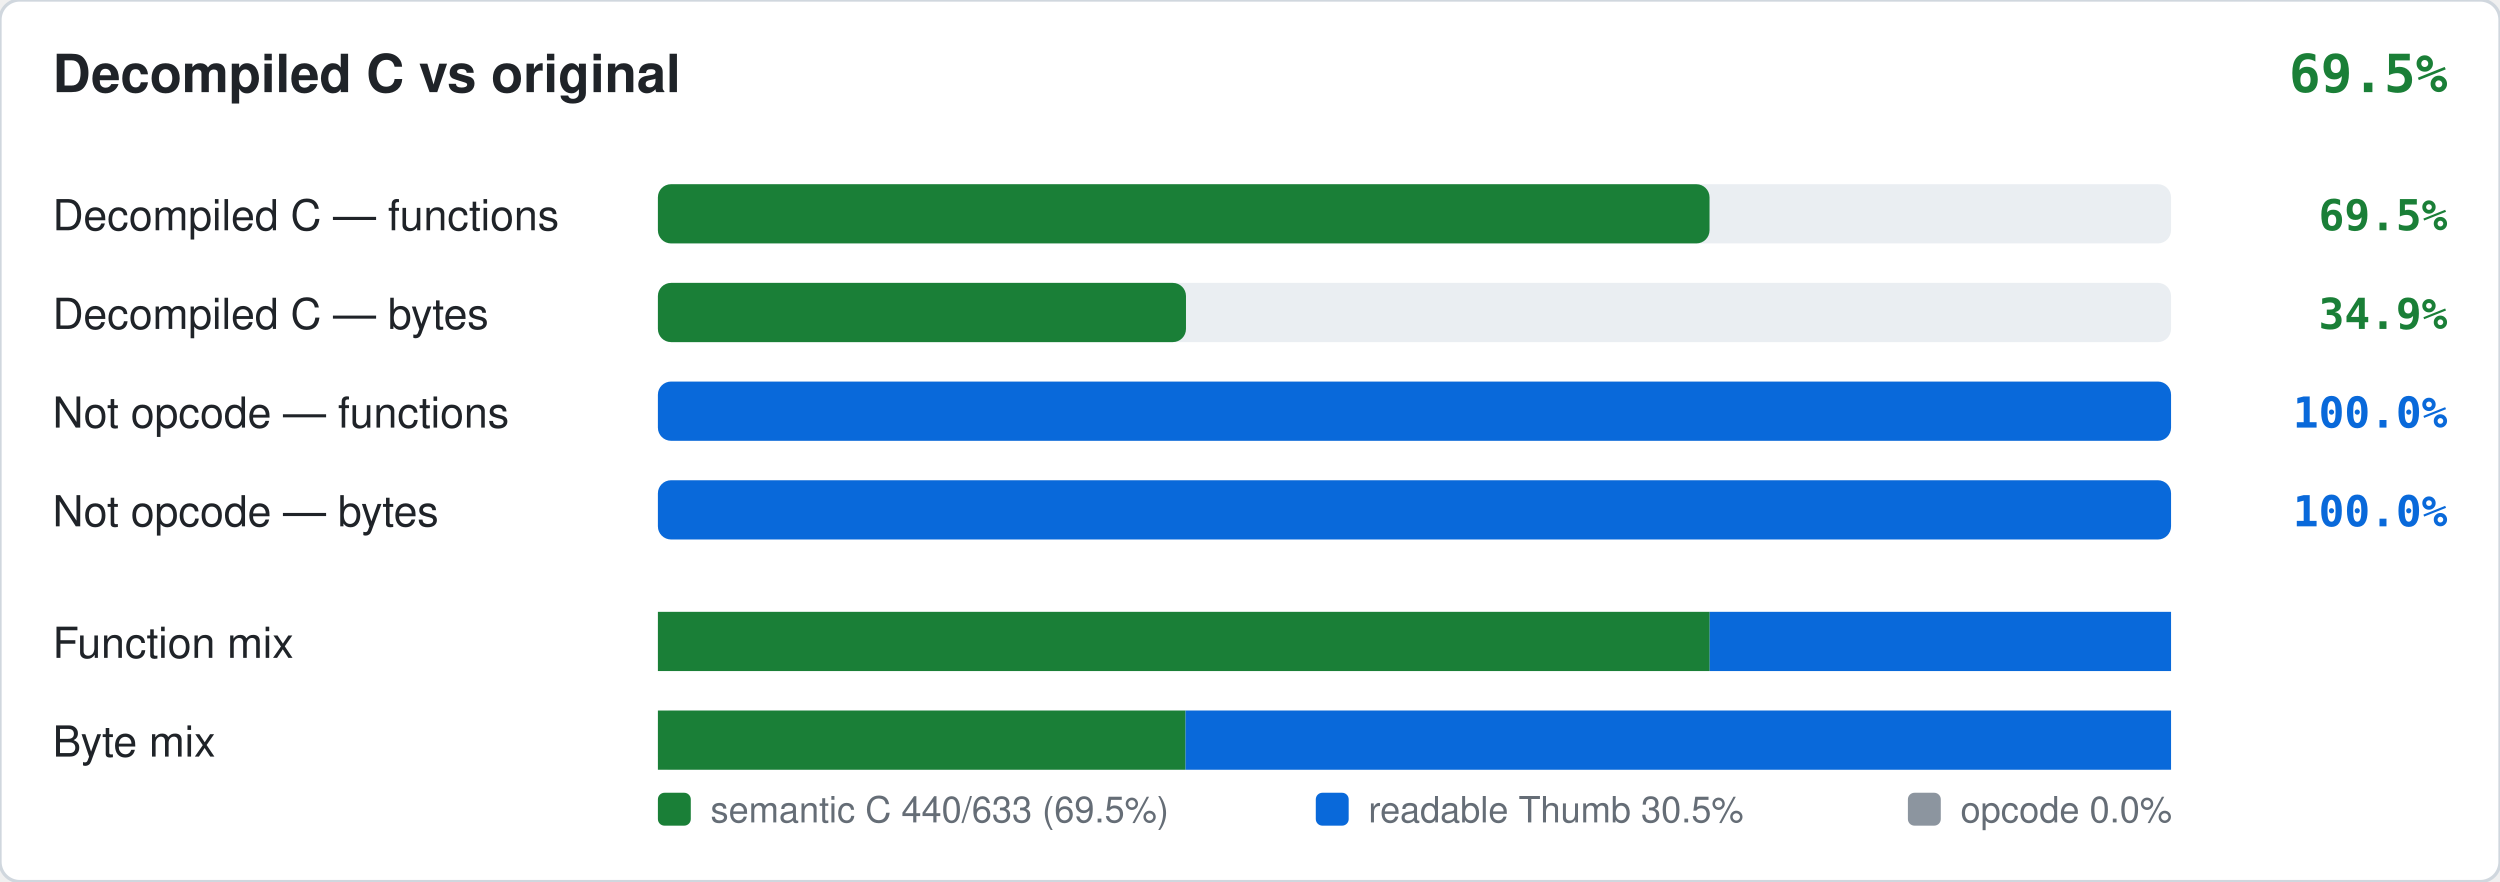
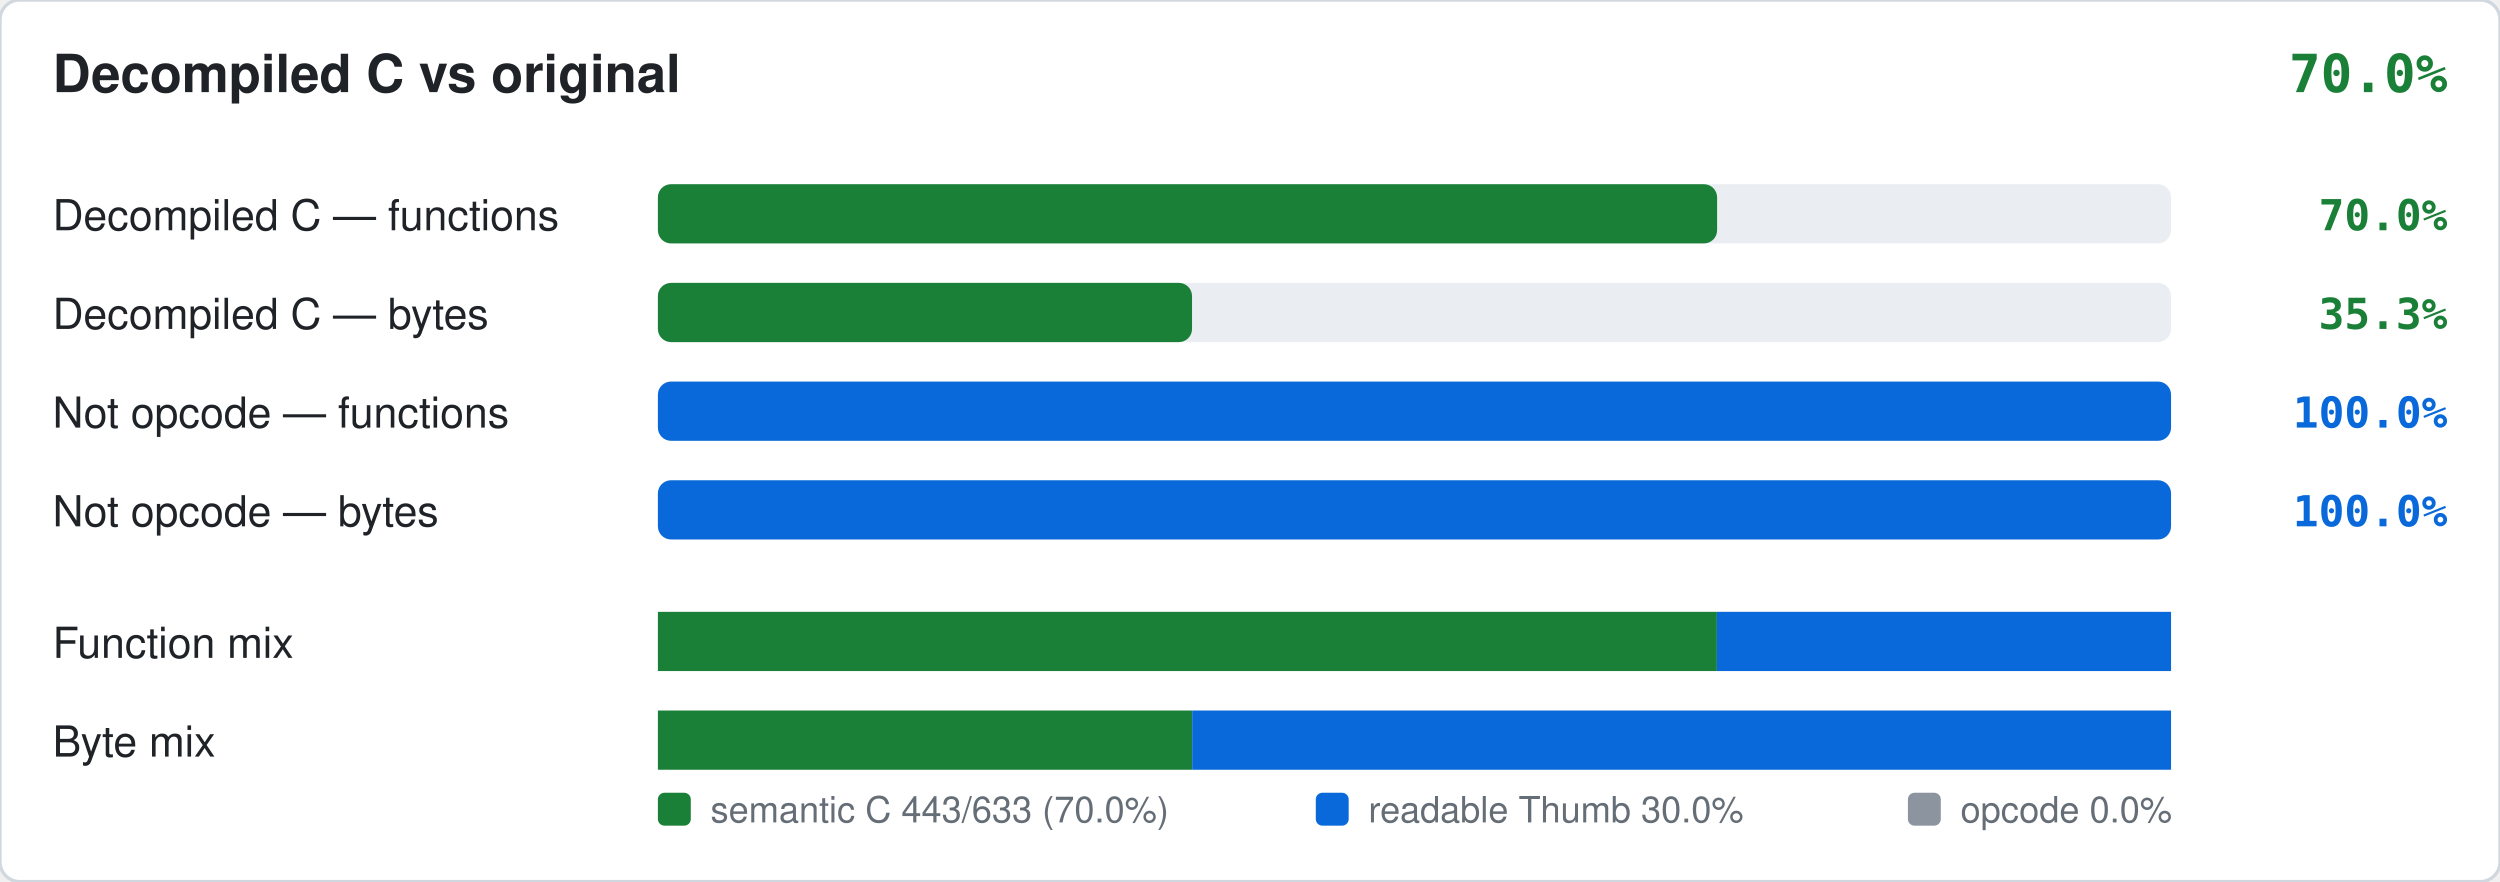
- <svg xmlns="http://www.w3.org/2000/svg" width="760" height="268" viewBox="0 0 760 268" role="img" aria-label="Decompiled C 69.5% functions, 34.9% bytes (440/633, 31,480/90,272)">
+ <svg xmlns="http://www.w3.org/2000/svg" width="760" height="268" viewBox="0 0 760 268" role="img" aria-label="Decompiled C 70.0% functions, 35.3% bytes (443/633, 31,876/90,272)">
  <rect width="760" height="268" rx="6" fill="#ffffff" stroke="#d0d7de" />
  <text x="16" y="28" font-family="-apple-system,BlinkMacSystemFont,Segoe UI,Helvetica,Arial,sans-serif" font-size="16" font-weight="600" fill="#1f2328">Decompiled C vs original</text>
-   <text x="744" y="28" text-anchor="end" font-family="ui-monospace,SFMono-Regular,Menlo,Consolas,monospace" font-size="16" font-weight="700" fill="#1a7f37">69.5%</text>
+   <text x="744" y="28" text-anchor="end" font-family="ui-monospace,SFMono-Regular,Menlo,Consolas,monospace" font-size="16" font-weight="700" fill="#1a7f37">70.0%</text>
  <text x="16" y="70" font-family="-apple-system,BlinkMacSystemFont,Segoe UI,Helvetica,Arial,sans-serif" font-size="13" fill="#1f2328">Decompiled C — functions</text>
  <rect x="200.00" y="56.00" width="460.00" height="18.00" rx="4" fill="#eaeef2" />
-   <rect x="200.00" y="56.00" width="319.70" height="18.00" rx="4" fill="#1a7f37" />
-   <text x="744" y="70" text-anchor="end" font-family="ui-monospace,SFMono-Regular,Menlo,Consolas,monospace" font-size="13" font-weight="700" fill="#1a7f37">69.5%</text>
+   <rect x="200.00" y="56.00" width="322.00" height="18.00" rx="4" fill="#1a7f37" />
+   <text x="744" y="70" text-anchor="end" font-family="ui-monospace,SFMono-Regular,Menlo,Consolas,monospace" font-size="13" font-weight="700" fill="#1a7f37">70.0%</text>
  <text x="16" y="100" font-family="-apple-system,BlinkMacSystemFont,Segoe UI,Helvetica,Arial,sans-serif" font-size="13" fill="#1f2328">Decompiled C — bytes</text>
  <rect x="200.00" y="86.00" width="460.00" height="18.00" rx="4" fill="#eaeef2" />
-   <rect x="200.00" y="86.00" width="160.54" height="18.00" rx="4" fill="#1a7f37" />
-   <text x="744" y="100" text-anchor="end" font-family="ui-monospace,SFMono-Regular,Menlo,Consolas,monospace" font-size="13" font-weight="700" fill="#1a7f37">34.9%</text>
+   <rect x="200.00" y="86.00" width="162.38" height="18.00" rx="4" fill="#1a7f37" />
+   <text x="744" y="100" text-anchor="end" font-family="ui-monospace,SFMono-Regular,Menlo,Consolas,monospace" font-size="13" font-weight="700" fill="#1a7f37">35.3%</text>
  <text x="16" y="130" font-family="-apple-system,BlinkMacSystemFont,Segoe UI,Helvetica,Arial,sans-serif" font-size="13" fill="#1f2328">Not opcode — functions</text>
  <rect x="200.00" y="116.00" width="460.00" height="18.00" rx="4" fill="#eaeef2" />
  <rect x="200.00" y="116.00" width="460.00" height="18.00" rx="4" fill="#0969da" />
  <text x="744" y="130" text-anchor="end" font-family="ui-monospace,SFMono-Regular,Menlo,Consolas,monospace" font-size="13" font-weight="700" fill="#0969da">100.0%</text>
  <text x="16" y="160" font-family="-apple-system,BlinkMacSystemFont,Segoe UI,Helvetica,Arial,sans-serif" font-size="13" fill="#1f2328">Not opcode — bytes</text>
  <rect x="200.00" y="146.00" width="460.00" height="18.00" rx="4" fill="#eaeef2" />
  <rect x="200.00" y="146.00" width="460.00" height="18.00" rx="4" fill="#0969da" />
  <text x="744" y="160" text-anchor="end" font-family="ui-monospace,SFMono-Regular,Menlo,Consolas,monospace" font-size="13" font-weight="700" fill="#0969da">100.0%</text>
  <text x="16" y="200" font-family="-apple-system,BlinkMacSystemFont,Segoe UI,Helvetica,Arial,sans-serif" font-size="13" fill="#1f2328">Function mix</text>
  <rect x="200.00" y="186.00" width="460.00" height="18.00" rx="4" fill="#eaeef2" />
-   <rect x="200.00" y="186.00" width="319.75" height="18.00" fill="#1a7f37" />
-   <rect x="519.75" y="186.00" width="140.25" height="18.00" fill="#0969da" />
+   <rect x="200.00" y="186.00" width="321.93" height="18.00" fill="#1a7f37" />
+   <rect x="521.93" y="186.00" width="138.07" height="18.00" fill="#0969da" />
  <text x="16" y="230" font-family="-apple-system,BlinkMacSystemFont,Segoe UI,Helvetica,Arial,sans-serif" font-size="13" fill="#1f2328">Byte mix</text>
  <rect x="200.00" y="216.00" width="460.00" height="18.00" rx="4" fill="#eaeef2" />
-   <rect x="200.00" y="216.00" width="160.41" height="18.00" fill="#1a7f37" />
-   <rect x="360.41" y="216.00" width="299.59" height="18.00" fill="#0969da" />
+   <rect x="200.00" y="216.00" width="162.43" height="18.00" fill="#1a7f37" />
+   <rect x="362.43" y="216.00" width="297.57" height="18.00" fill="#0969da" />
  <rect x="200" y="241" width="10" height="10" rx="2" fill="#1a7f37" />
-   <text x="216" y="250" font-family="-apple-system,BlinkMacSystemFont,Segoe UI,Helvetica,Arial,sans-serif" font-size="11" fill="#656d76">semantic C 440/633 (69.5%)</text>
+   <text x="216" y="250" font-family="-apple-system,BlinkMacSystemFont,Segoe UI,Helvetica,Arial,sans-serif" font-size="11" fill="#656d76">semantic C 443/633 (70.0%)</text>
  <rect x="400" y="241" width="10" height="10" rx="2" fill="#0969da" />
-   <text x="416" y="250" font-family="-apple-system,BlinkMacSystemFont,Segoe UI,Helvetica,Arial,sans-serif" font-size="11" fill="#656d76">readable Thumb 30.5%</text>
+   <text x="416" y="250" font-family="-apple-system,BlinkMacSystemFont,Segoe UI,Helvetica,Arial,sans-serif" font-size="11" fill="#656d76">readable Thumb 30.0%</text>
  <rect x="580" y="241" width="10" height="10" rx="2" fill="#8c959f" />
  <text x="596" y="250" font-family="-apple-system,BlinkMacSystemFont,Segoe UI,Helvetica,Arial,sans-serif" font-size="11" fill="#656d76">opcode 0.0%</text>
</svg>
